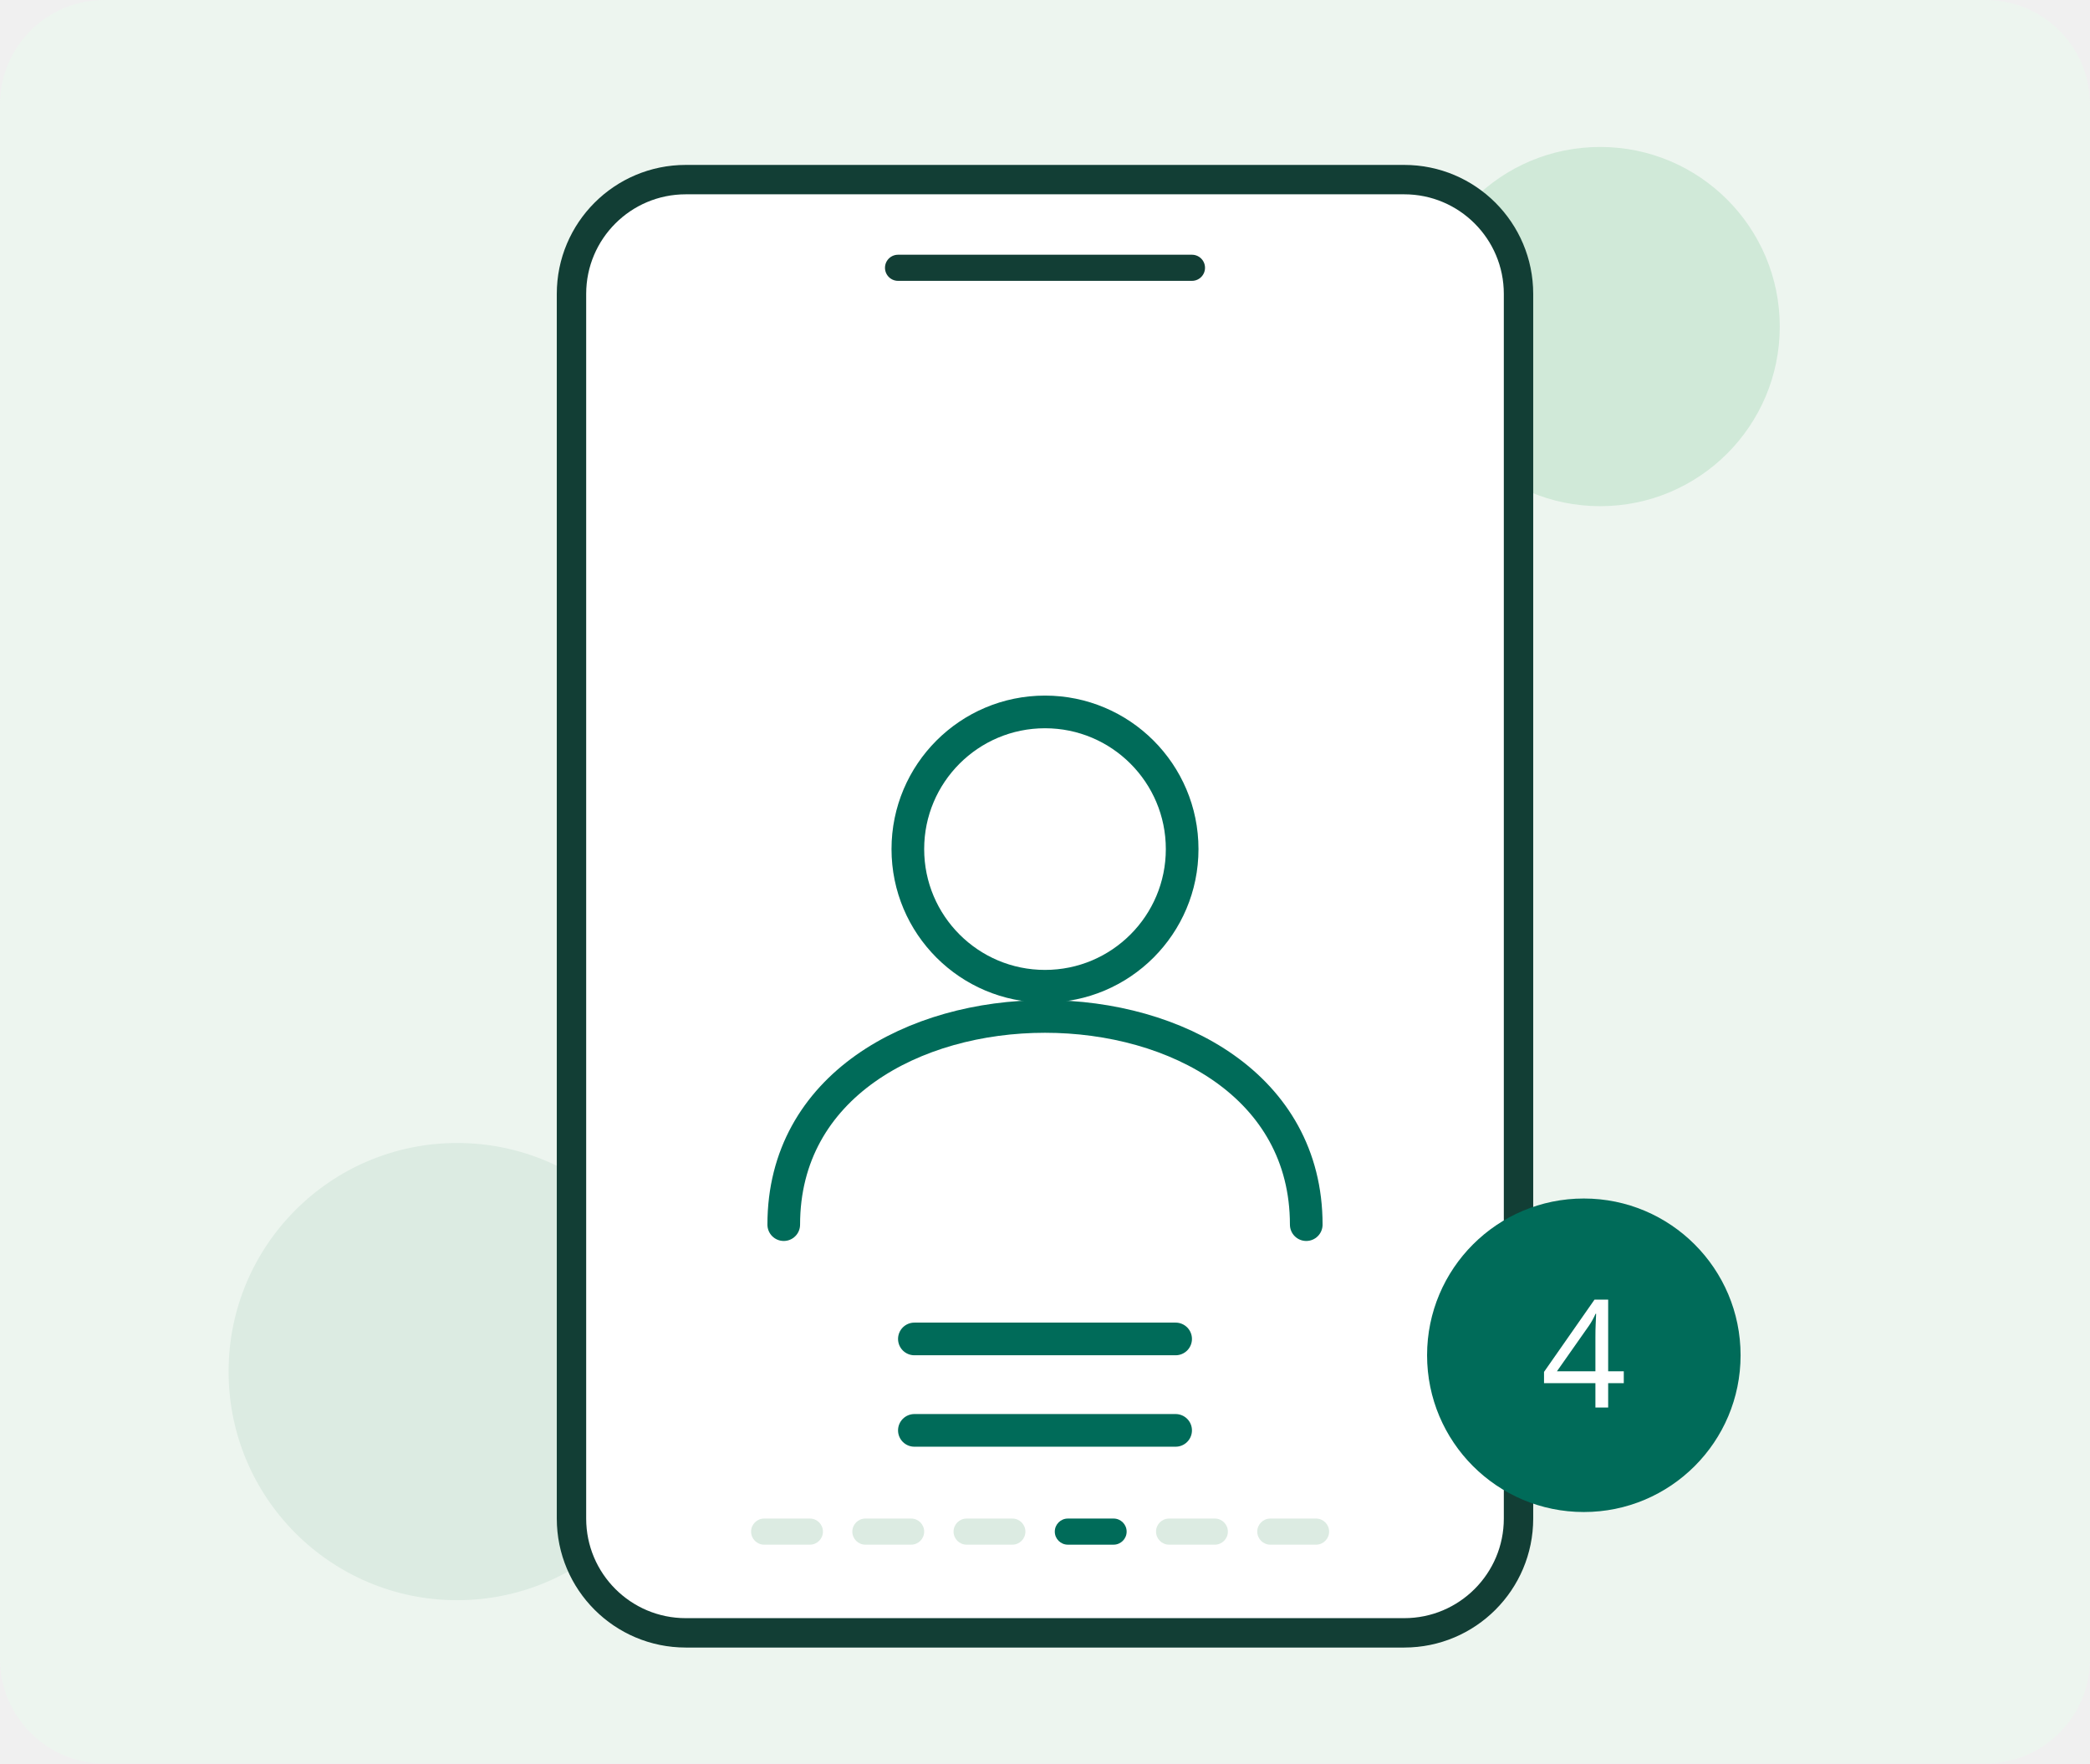
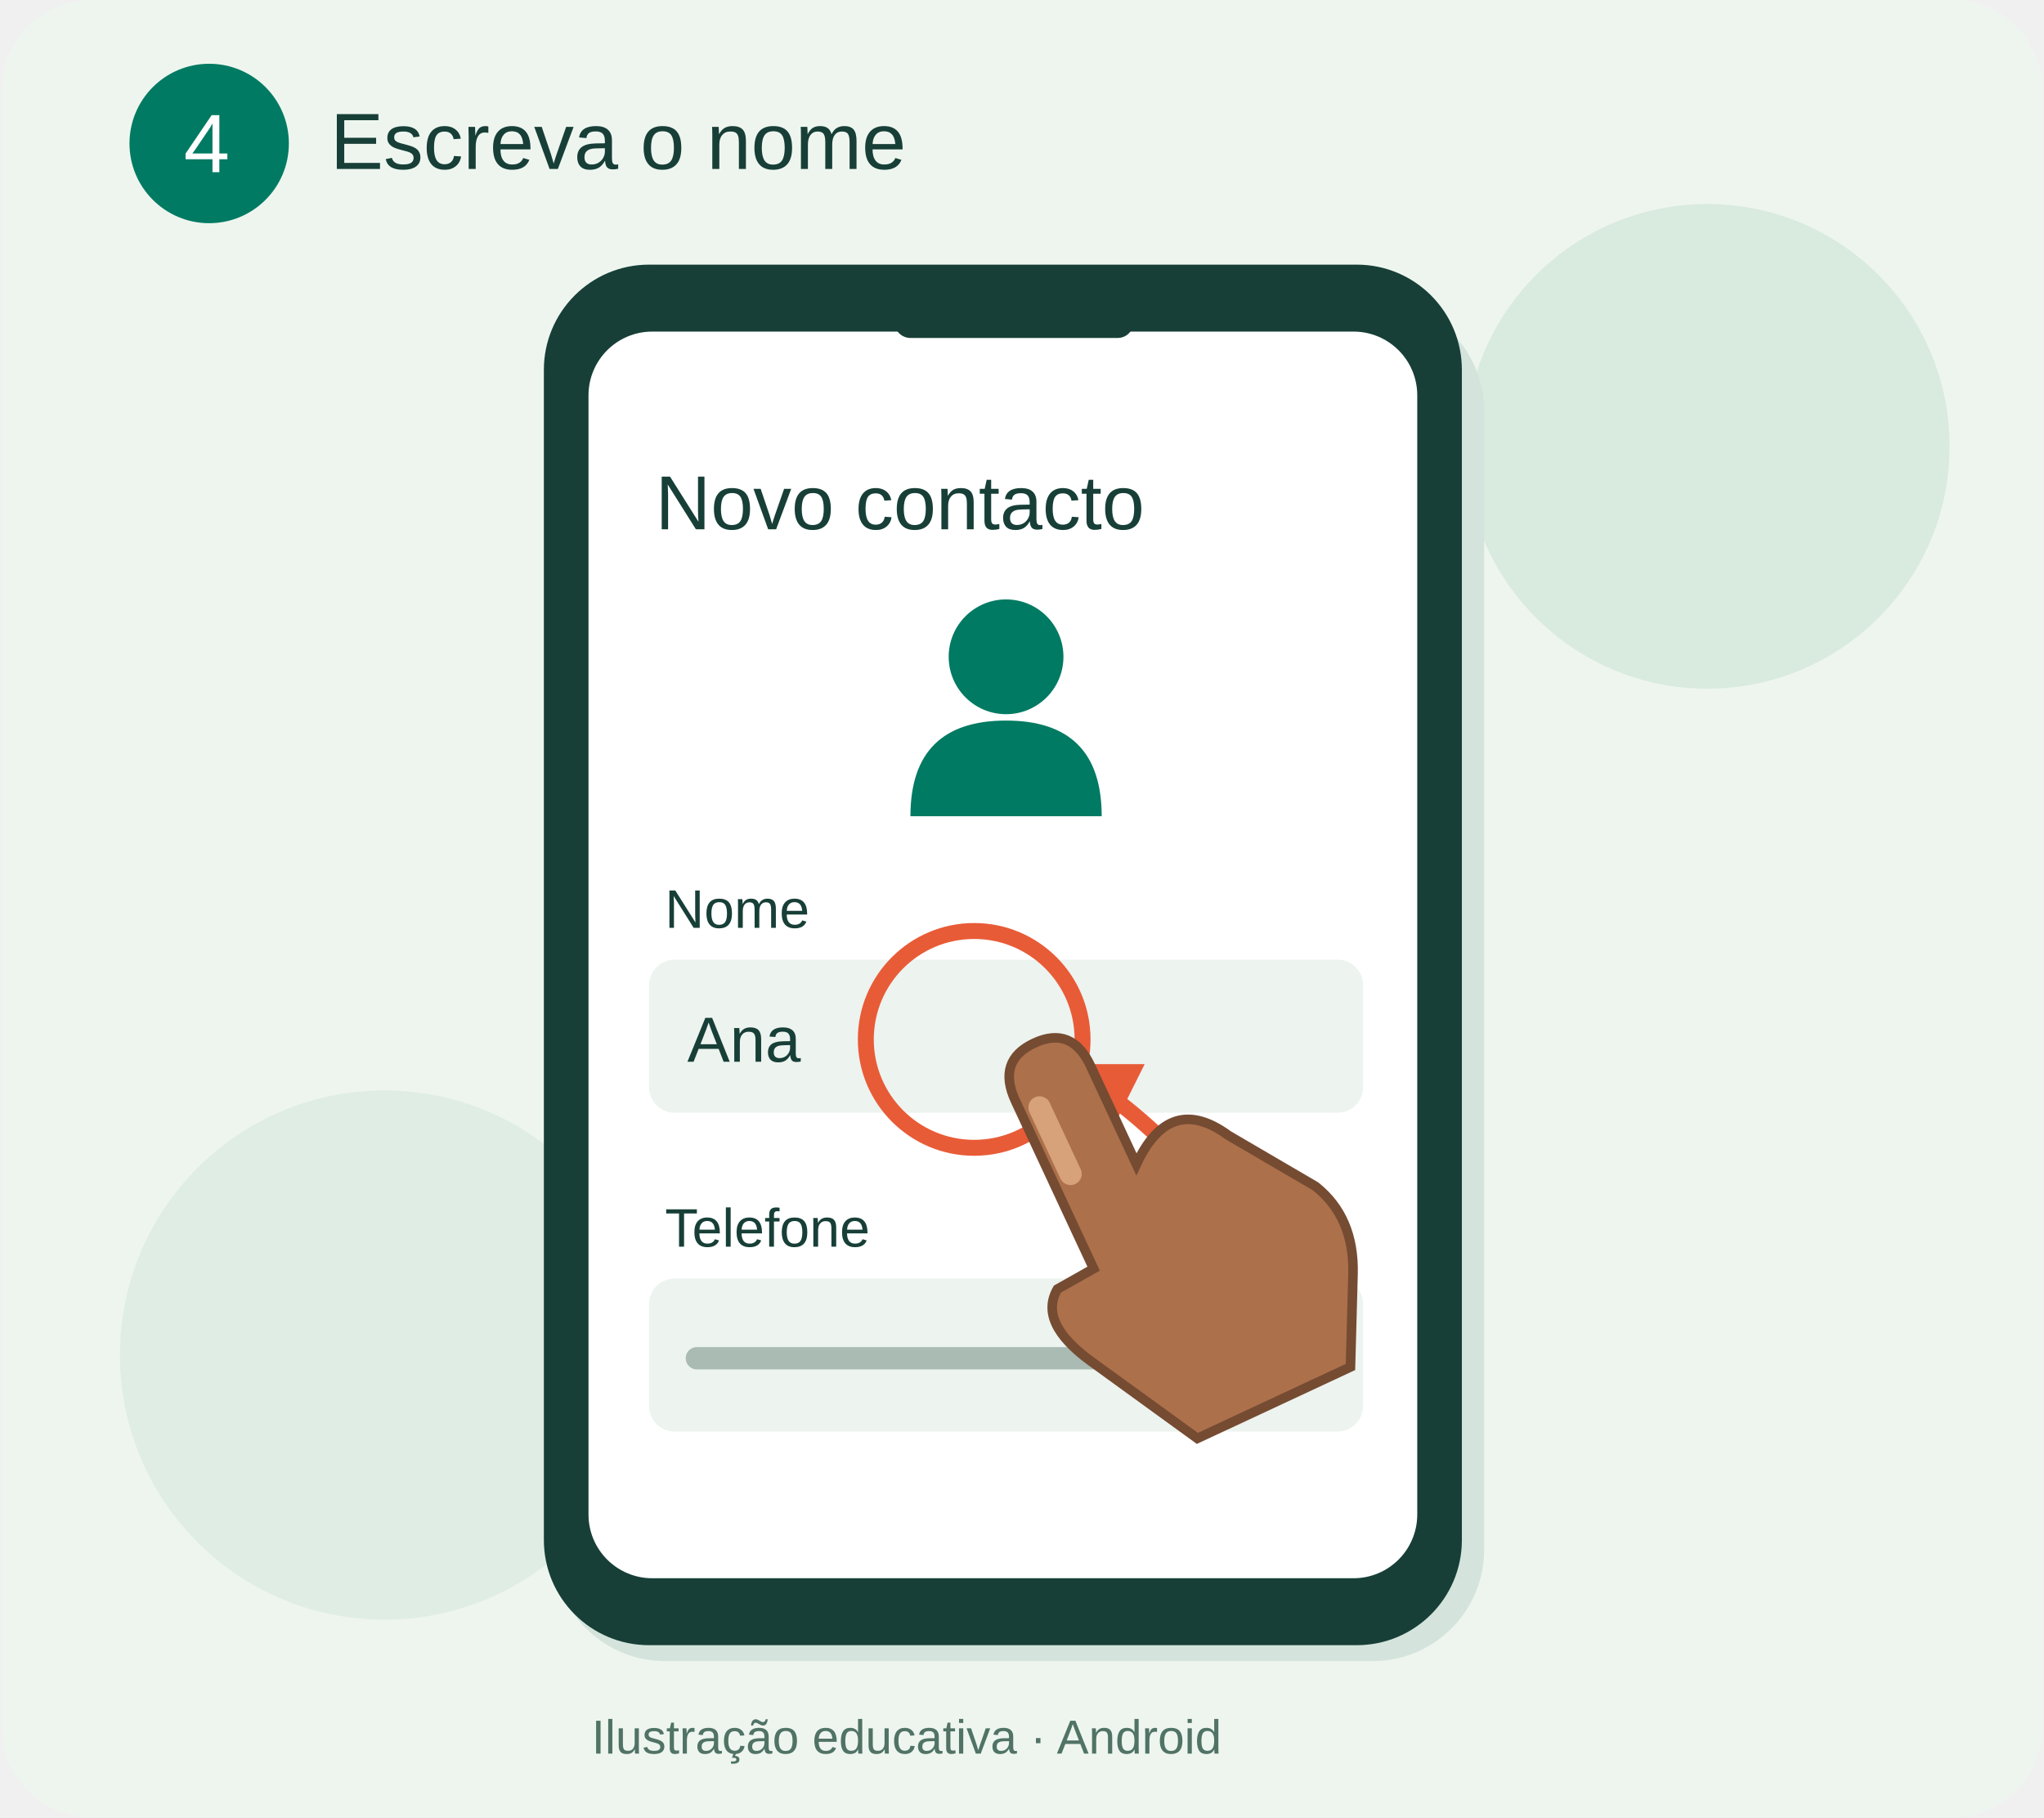
- <svg xmlns="http://www.w3.org/2000/svg" width="640" height="540" viewBox="0 0 640 540">
-   <rect width="640" height="540" rx="32" fill="#edf5ef" />
-   <circle cx="490" cy="100" r="55" fill="#d0e9d8" />
-   <circle cx="140" cy="420" r="70" fill="#dcebe2" />
-   <rect x="175" y="55" width="290" height="445" rx="35" fill="white" stroke="#123e35" stroke-width="9" />
-   <path d="M275 82 H365" stroke="#123e35" stroke-width="8" stroke-linecap="round" />
-   <g fill="none" stroke="#006b59" stroke-width="10" stroke-linecap="round" stroke-linejoin="round">
-     <circle cx="320" cy="260" r="42" />
-     <path d="M240 375 C240 290 400 290 400 375" />
-     <path d="M280 410 H360 M280 438 H360" />
+ <svg xmlns="http://www.w3.org/2000/svg" width="720" height="640" viewBox="0 0 640 570">
+   <defs>
+     <marker id="arrow" viewBox="0 0 10 10" refX="8" refY="5" markerWidth="5" markerHeight="5" orient="auto-start-reverse">
+       <path d="M0 0 10 5 0 10Z" fill="#e85b37" />
+     </marker>
+   </defs>
+   <rect width="640" height="570" rx="28" fill="#eef5ef" />
+   <circle cx="535" cy="140" r="76" fill="#d9eade" />
+   <circle cx="120" cy="425" r="83" fill="#e0ede4" />
+   <rect x="173" y="94" width="292" height="427" rx="35" fill="#d4e4dc" />
+   <rect x="170" y="83" width="288" height="433" rx="33" fill="#173f37" />
+   <rect x="184" y="104" width="260" height="391" rx="20" fill="white" />
+   <path d="M285 101h65" stroke="#173f37" stroke-width="10" stroke-linecap="round" />
+   <text x="205" y="166" font-family="Arial,sans-serif" font-size="24" fill="#173f37">Novo contacto</text>
+   <g transform="translate(315 218)" fill="#007a62">
+     <circle cy="-12" r="18" />
+     <path d="M-30 38Q-30 8 0 8T30 38Z" />
  </g>
-   <circle cx="485" cy="415" r="48" fill="#006b59" />
-   <text x="485" y="431" fill="white" font-size="46" font-family="sans-serif" text-anchor="middle">4</text>
-   <g fill="#dcebe2">
-     <rect x="230" y="465" width="22" height="8" rx="4" />
-     <rect x="261" y="465" width="22" height="8" rx="4" />
-     <rect x="292" y="465" width="22" height="8" rx="4" />
-     <rect x="323" y="465" width="22" height="8" rx="4" fill="#006b59" />
-     <rect x="354" y="465" width="22" height="8" rx="4" />
-     <rect x="385" y="465" width="22" height="8" rx="4" />
+   <text x="208" y="291" font-family="Arial,sans-serif" font-size="17" fill="#173f37">Nome</text>
+   <rect x="203" y="301" width="224" height="48" rx="8" fill="#edf3ef" />
+   <text x="215" y="333" font-family="Arial,sans-serif" font-size="20" fill="#173f37">Ana</text>
+   <text x="208" y="391" font-family="Arial,sans-serif" font-size="17" fill="#173f37">Telefone</text>
+   <rect x="203" y="401" width="224" height="48" rx="8" fill="#edf3ef" />
+   <path d="M218 426h155" stroke="#a9bbb3" stroke-width="7" stroke-linecap="round" />
+   <circle cx="305" cy="326" r="34" fill="none" stroke="#e85b37" stroke-width="5" />
+   <path d="M405 406 Q365 351 335 336" fill="none" stroke="#e85b37" stroke-width="5" marker-end="url(#arrow)" />
+   <g transform="translate(315 339) rotate(-25)">
+     <path d="M0 65V7Q0-7 13-7T26 7V41Q45 25 56 45L74 71Q81 85 73 101L60 127H7L-13 91Q-23 73-13 66Z" fill="#ac704b" stroke="#754b32" stroke-width="3" />
+     <path d="M6 12V35" stroke="#d7a27a" stroke-width="7" stroke-linecap="round" />
  </g>
+   <circle cx="65" cy="45" r="25" fill="#007a62" />
+   <text x="57" y="54" font-family="Arial,sans-serif" font-size="26" fill="white">4</text>
+   <text x="103" y="53" font-family="Arial,sans-serif" font-size="25" fill="#173f37">Escreva o nome</text>
+   <text x="185" y="550" font-family="Arial,sans-serif" font-size="15" fill="#507366">Ilustração educativa · Android</text>
</svg>
